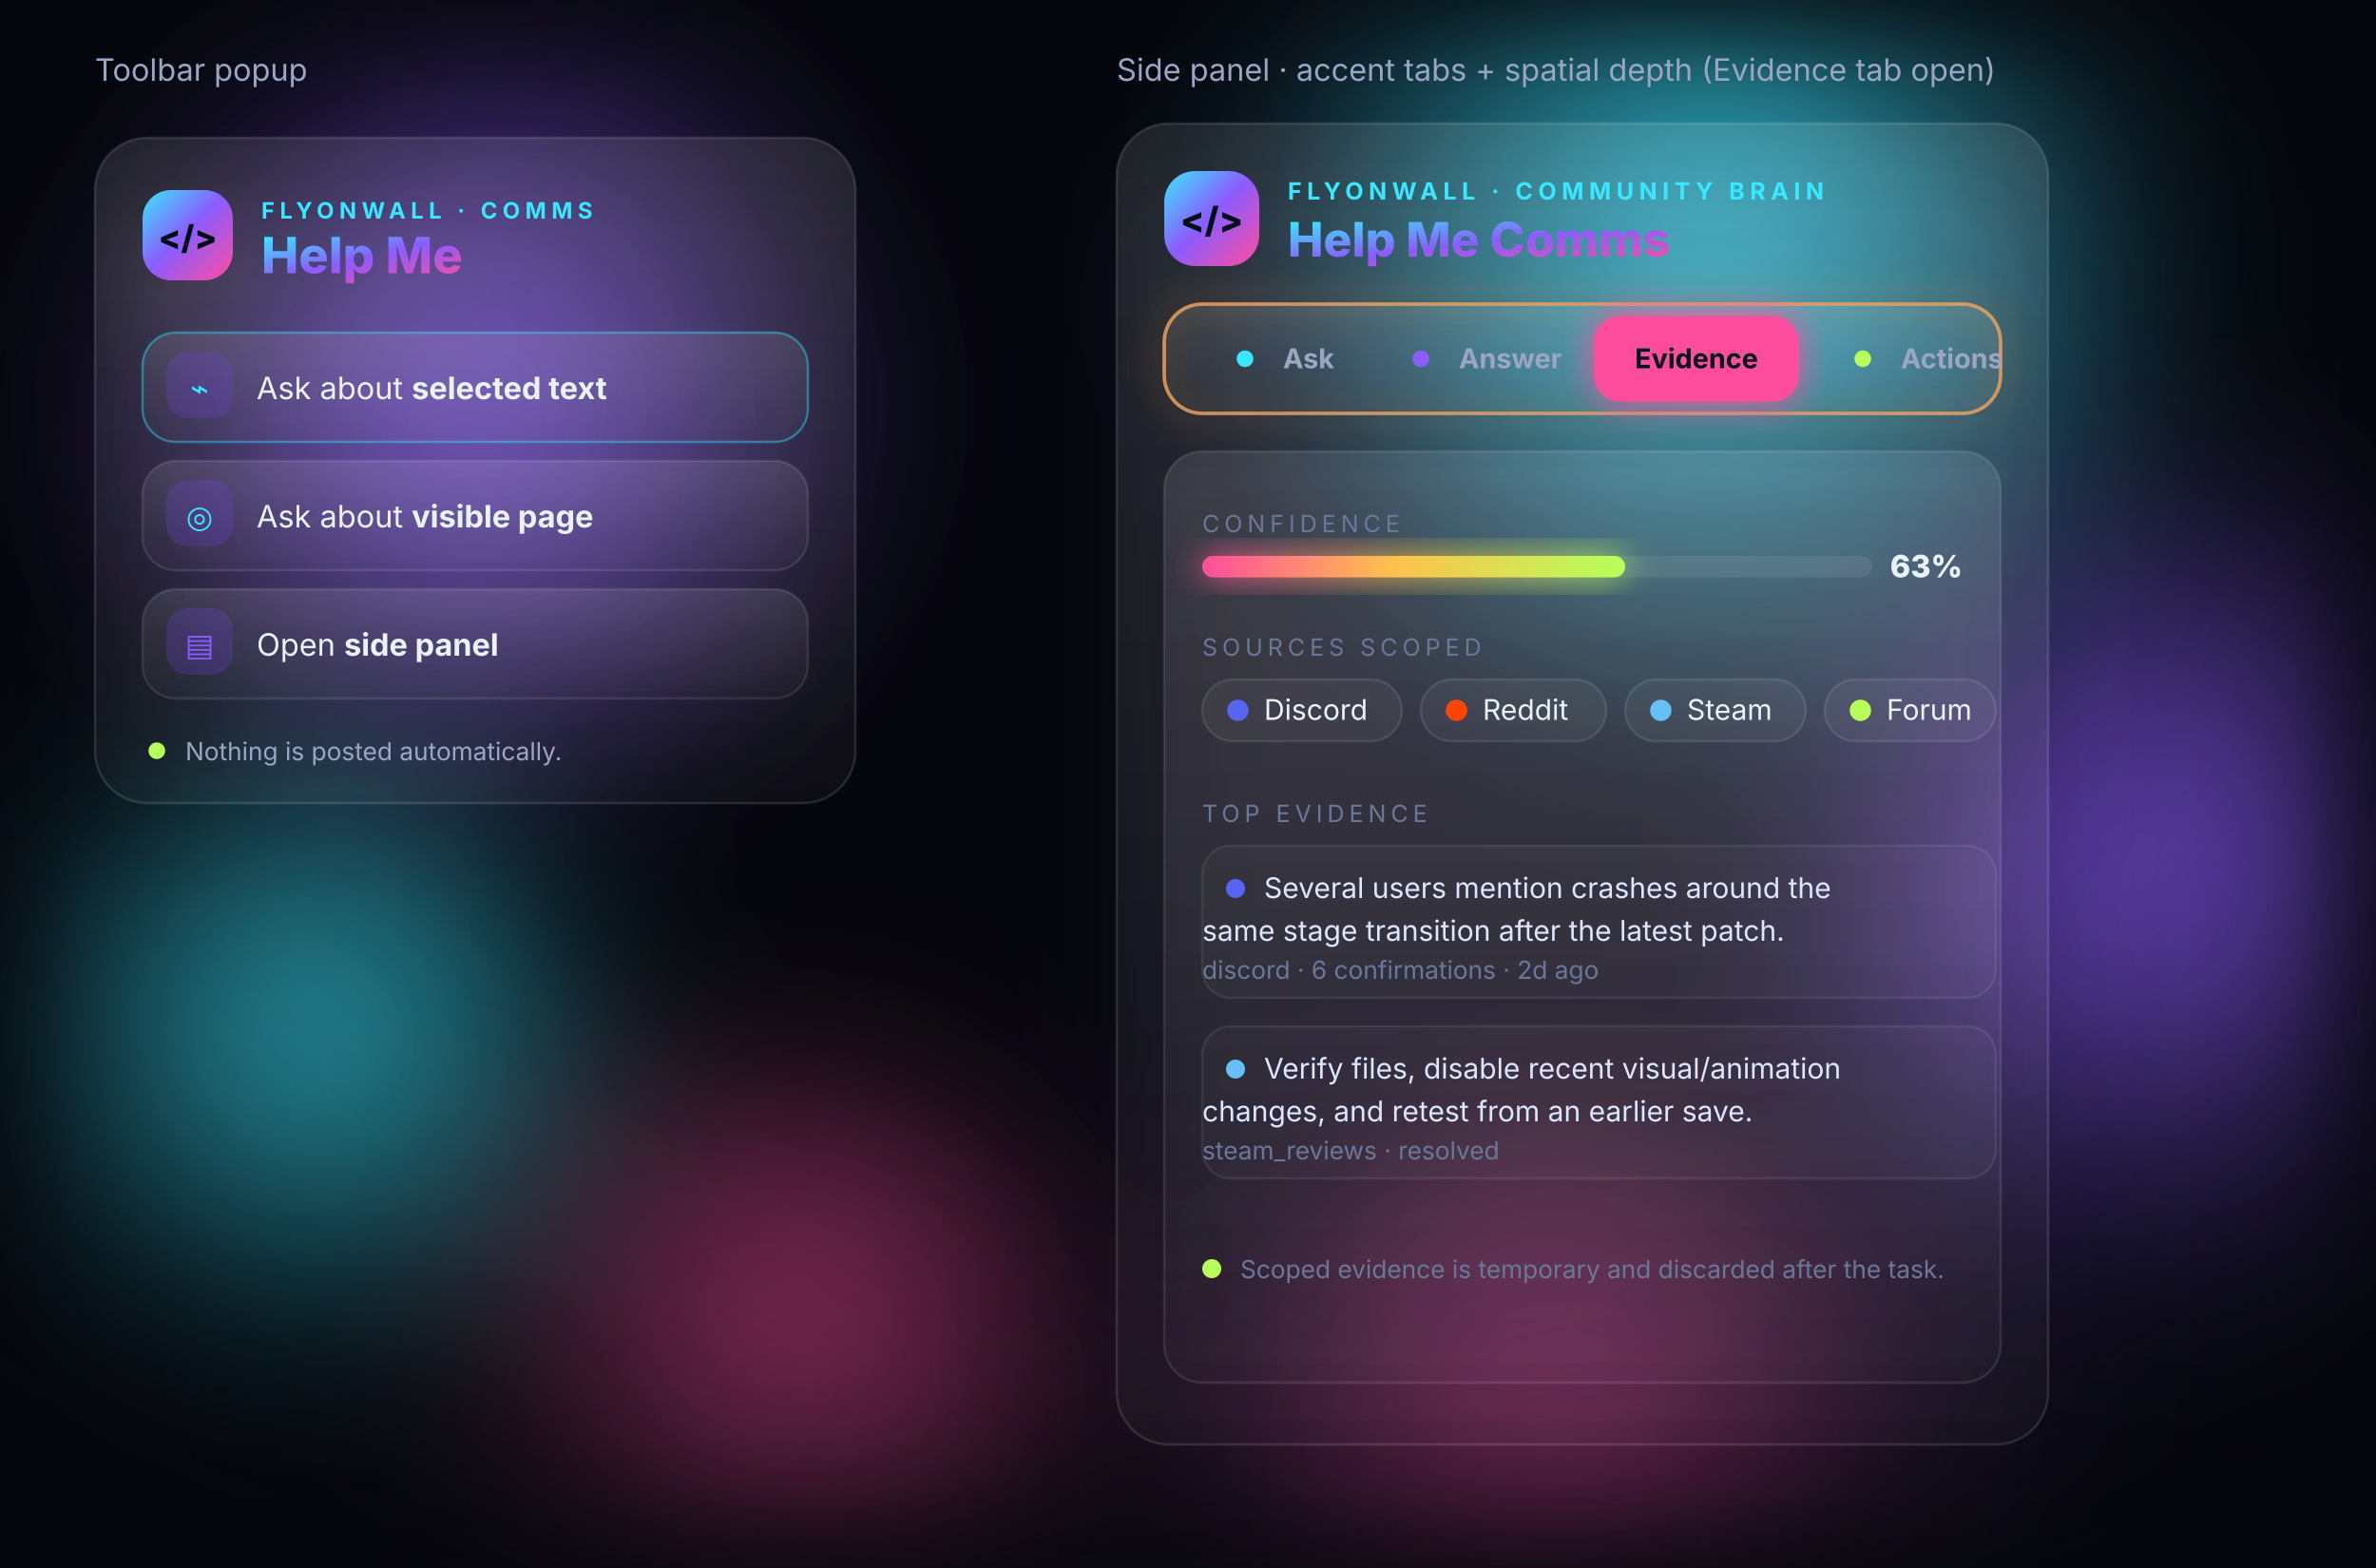
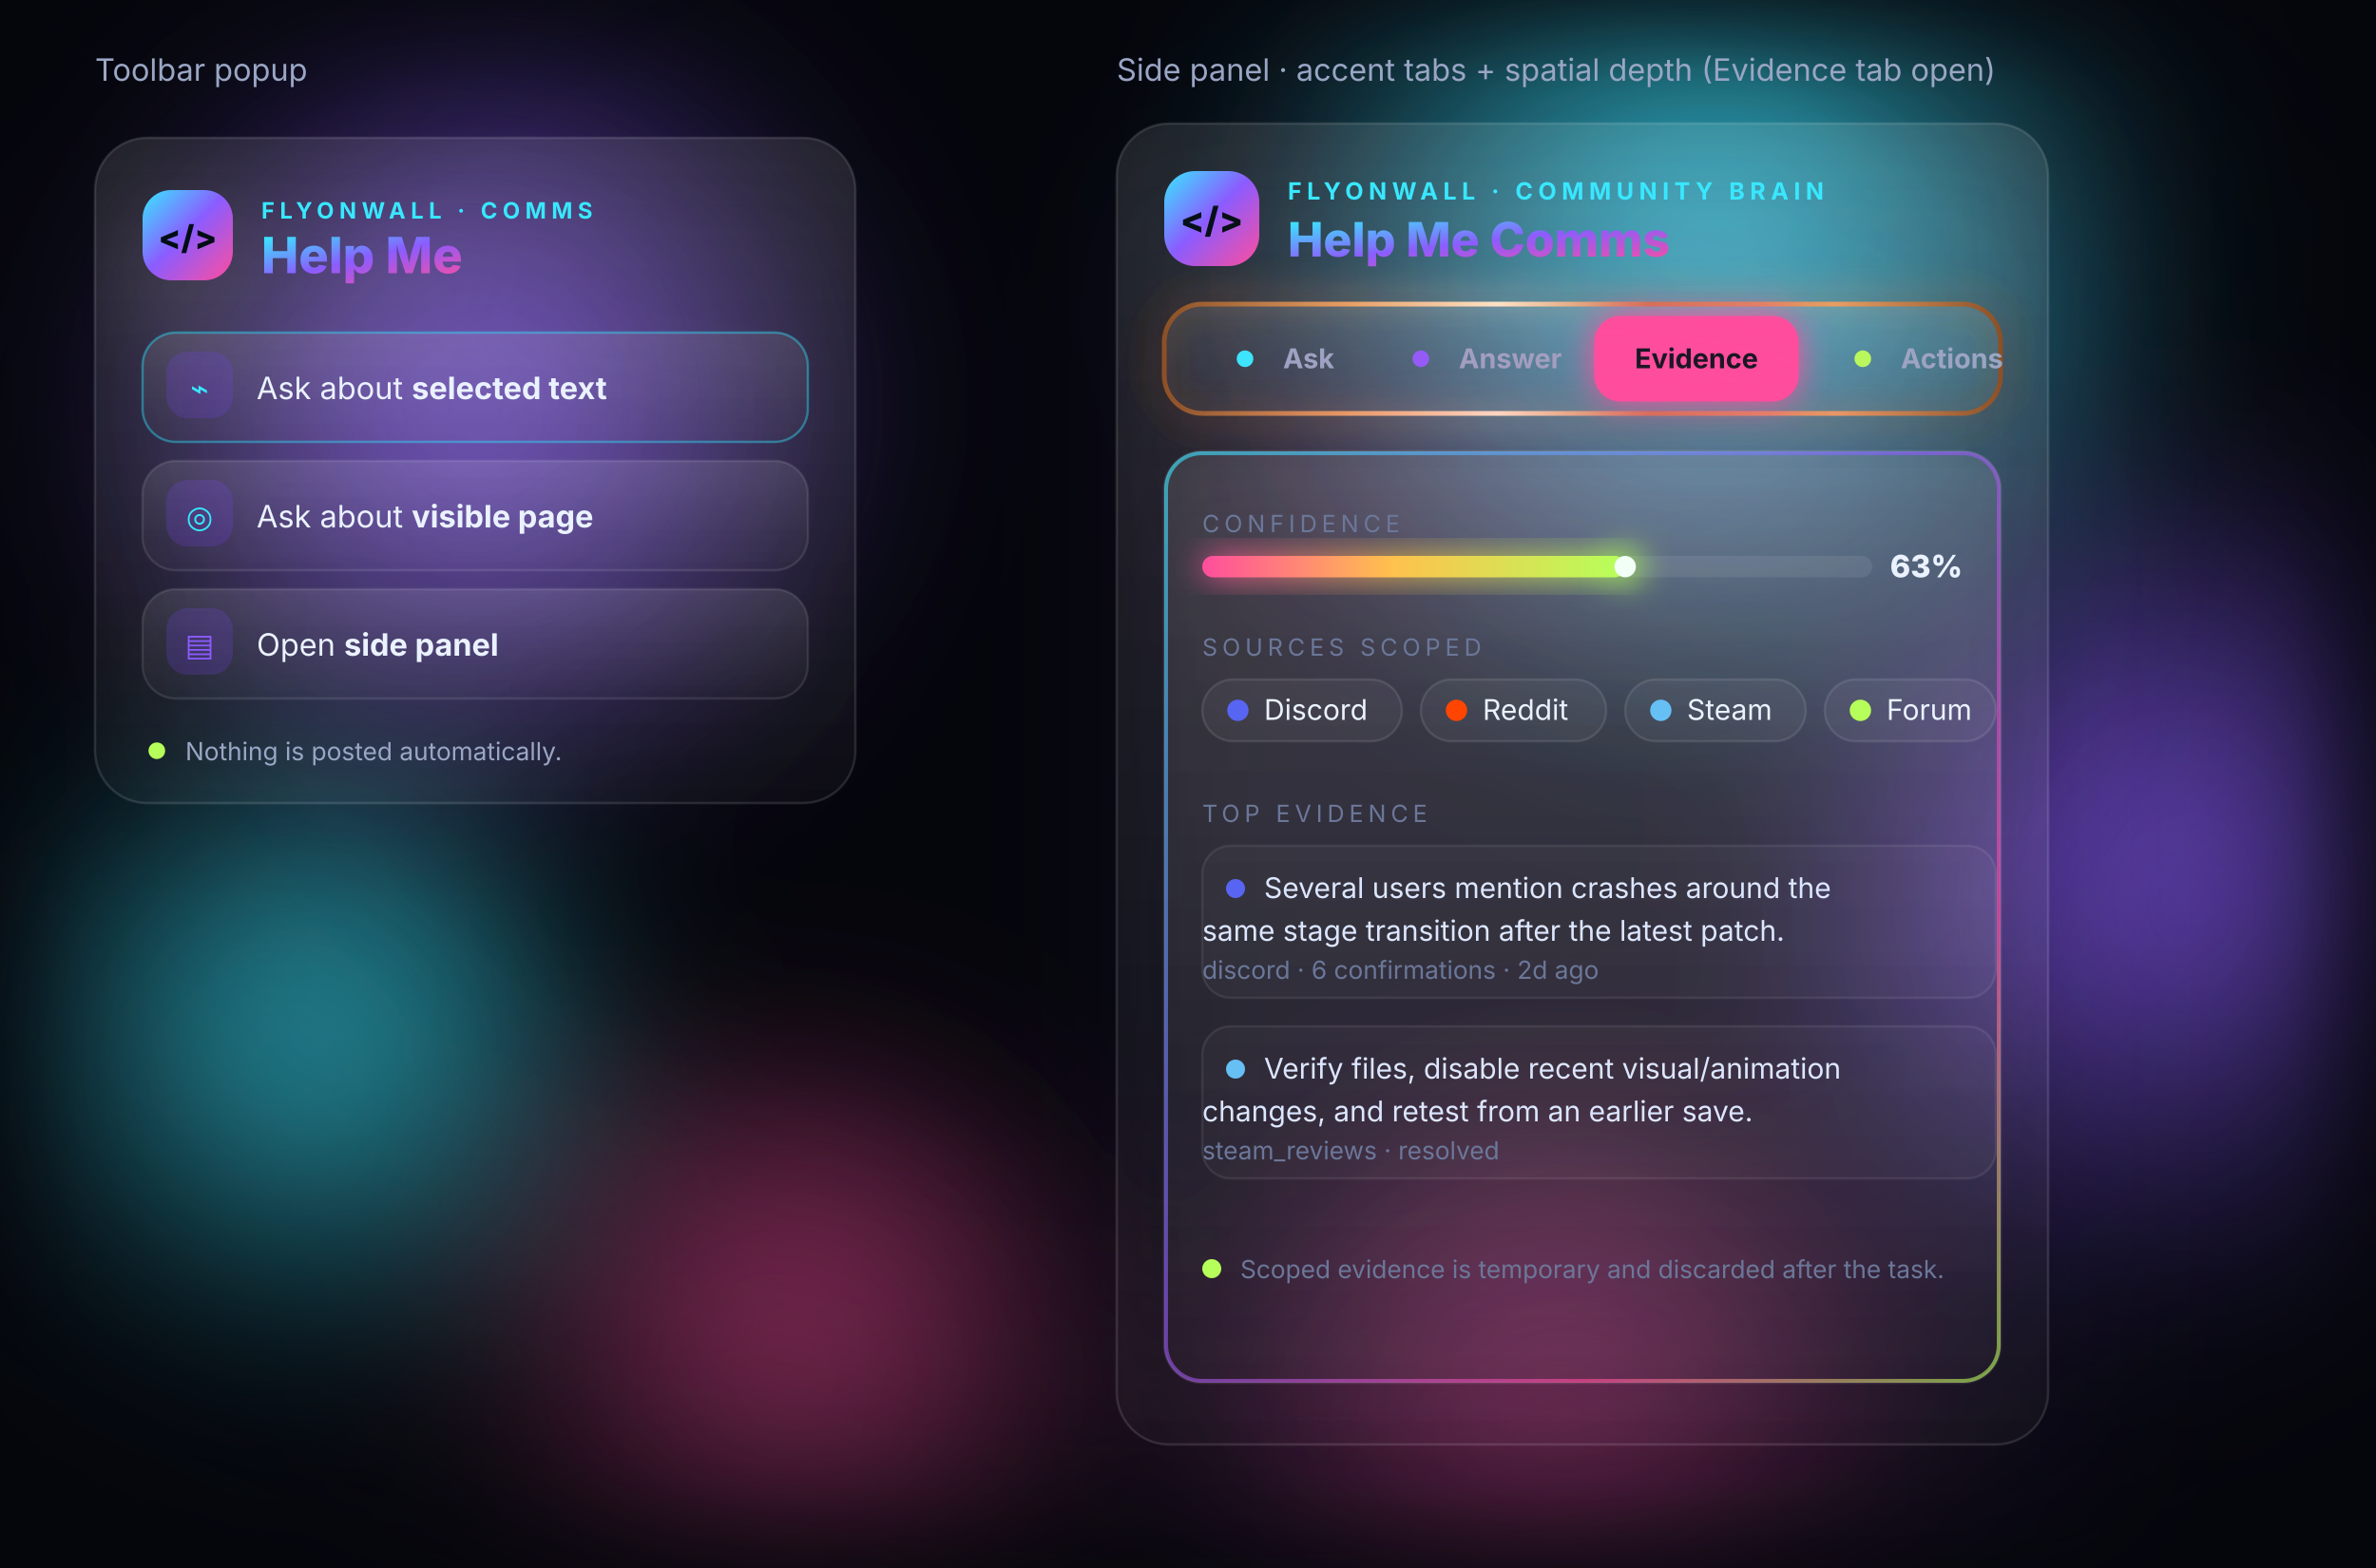
<svg xmlns="http://www.w3.org/2000/svg" width="1000" height="660" viewBox="0 0 1000 660" font-family="ui-sans-serif, -apple-system, 'Segoe UI', sans-serif">
  <defs>
    <radialGradient id="bc" cx="50%" cy="50%" r="50%">
      <stop offset="0%" stop-color="#38e8ff" stop-opacity="0.95" />
      <stop offset="100%" stop-color="#38e8ff" stop-opacity="0" />
    </radialGradient>
    <radialGradient id="bv" cx="50%" cy="50%" r="50%">
      <stop offset="0%" stop-color="#8b5cff" stop-opacity="0.95" />
      <stop offset="100%" stop-color="#8b5cff" stop-opacity="0" />
    </radialGradient>
    <radialGradient id="bm" cx="50%" cy="50%" r="50%">
      <stop offset="0%" stop-color="#ff4d9d" stop-opacity="0.9" />
      <stop offset="100%" stop-color="#ff4d9d" stop-opacity="0" />
    </radialGradient>
    <linearGradient id="g" x1="0" y1="0" x2="1" y2="1">
      <stop offset="0%" stop-color="#38e8ff" />
      <stop offset="48%" stop-color="#8b5cff" />
      <stop offset="100%" stop-color="#ff4d9d" />
    </linearGradient>
    <linearGradient id="mtr" x1="0" y1="0" x2="1" y2="0">
      <stop offset="0%" stop-color="#ff4d9d" />
      <stop offset="45%" stop-color="#ffc14d" />
      <stop offset="100%" stop-color="#b6ff5a" />
    </linearGradient>
    <linearGradient id="gl" x1="0" y1="0" x2="0" y2="1">
      <stop offset="0%" stop-color="#fff" stop-opacity="0.10" />
      <stop offset="100%" stop-color="#fff" stop-opacity="0.02" />
    </linearGradient>
    <radialGradient id="vig" cx="50%" cy="36%" r="75%">
      <stop offset="52%" stop-color="#05060c" stop-opacity="0" />
      <stop offset="100%" stop-color="#05060c" stop-opacity="0.85" />
    </radialGradient>
    <filter id="soft" x="-60%" y="-60%" width="220%" height="220%">
      <feGaussianBlur stdDeviation="36" />
    </filter>
    <filter id="glow" x="-80%" y="-80%" width="260%" height="260%">
      <feGaussianBlur stdDeviation="7" />
    </filter>
    <filter id="drop" x="-50%" y="-50%" width="200%" height="200%">
      <feDropShadow dx="0" dy="18" stdDeviation="20" flood-color="#000" flood-opacity="0.55" />
    </filter>
+     <linearGradient id="copper" x1="0" y1="0" x2="1" y2="0">
+       <stop offset="0%" stop-color="#8a4f25" />
+       <stop offset="22%" stop-color="#e6a062" />
+       <stop offset="40%" stop-color="#ffe9c8" />
+       <stop offset="58%" stop-color="#c77b3e" />
+       <stop offset="80%" stop-color="#e6a062" />
+       <stop offset="100%" stop-color="#8a4f25" />
+     </linearGradient>
+     <linearGradient id="neon" x1="0" y1="0" x2="1" y2="1">
+       <stop offset="0%" stop-color="#38e8ff" />
+       <stop offset="45%" stop-color="#8b5cff" />
+       <stop offset="75%" stop-color="#ff4d9d" />
+       <stop offset="100%" stop-color="#b6ff5a" />
+     </linearGradient>
  </defs>
  <rect width="1000" height="660" fill="#05060c" />
  <g filter="url(#soft)" opacity="0.9">
    <circle cx="200" cy="170" r="180" fill="url(#bv)" />
    <circle cx="120" cy="450" r="150" fill="url(#bc)" />
    <circle cx="330" cy="580" r="150" fill="url(#bm)" />
    <circle cx="720" cy="110" r="210" fill="url(#bc)" />
    <circle cx="930" cy="380" r="200" fill="url(#bv)" />
    <circle cx="660" cy="620" r="180" fill="url(#bm)" />
  </g>
  <rect width="1000" height="660" fill="url(#vig)" />
  <text x="40" y="34" fill="#9aa6c4" font-size="13">Toolbar popup</text>
  <text x="470" y="34" fill="#9aa6c4" font-size="13">Side panel · accent tabs + spatial depth (Evidence tab open)</text>
  <g transform="translate(40,58)" filter="url(#drop)">
    <rect width="320" height="280" rx="22" fill="url(#gl)" stroke="#fff" stroke-opacity="0.12" />
    <rect x="20" y="22" width="38" height="38" rx="12" fill="url(#g)" />
    <text x="39" y="47" text-anchor="middle" fill="#061018" font-size="14" font-weight="800">&lt;/&gt;</text>
    <text x="70" y="34" fill="#38e8ff" font-size="9.5" letter-spacing="2.2" font-weight="700">FLYONWALL · COMMS</text>
    <text x="70" y="57" font-size="21" font-weight="800" fill="url(#g)">Help Me</text>
    <g font-size="13" fill="#eaf2ff">
      <g transform="translate(20,82)">
        <rect width="280" height="46" rx="14" fill="url(#gl)" stroke="#38e8ff" stroke-opacity="0.4" />
        <rect x="10" y="8" width="28" height="28" rx="9" fill="#8b5cff" fill-opacity="0.18" />
        <text x="24" y="28" text-anchor="middle" fill="#38e8ff" font-size="13">⌁</text>
        <text x="48" y="28">Ask about <tspan font-weight="700">selected text</tspan>
        </text>
      </g>
      <g transform="translate(20,136)">
        <rect width="280" height="46" rx="14" fill="url(#gl)" stroke="#fff" stroke-opacity="0.10" />
        <rect x="10" y="8" width="28" height="28" rx="9" fill="#8b5cff" fill-opacity="0.18" />
        <text x="24" y="28" text-anchor="middle" fill="#38e8ff" font-size="13">◎</text>
        <text x="48" y="28">Ask about <tspan font-weight="700">visible page</tspan>
        </text>
      </g>
      <g transform="translate(20,190)">
        <rect width="280" height="46" rx="14" fill="url(#gl)" stroke="#fff" stroke-opacity="0.10" />
        <rect x="10" y="8" width="28" height="28" rx="9" fill="#8b5cff" fill-opacity="0.18" />
        <text x="24" y="28" text-anchor="middle" fill="#8b5cff" font-size="13">▤</text>
        <text x="48" y="28">Open <tspan font-weight="700">side panel</tspan>
        </text>
      </g>
    </g>
    <circle cx="26" cy="258" r="3.5" fill="#b6ff5a" />
    <text x="38" y="262" fill="#9aa6c4" font-size="10.5">Nothing is posted automatically.</text>
  </g>
  <g transform="translate(470,52)">
    <rect x="14" y="20" width="392" height="556" rx="24" fill="#8b5cff" opacity="0.06" filter="url(#soft)" />
    <g filter="url(#drop)">
      <rect width="392" height="556" rx="22" fill="url(#gl)" stroke="#fff" stroke-opacity="0.12" />
    </g>
    <rect x="20" y="20" width="40" height="40" rx="13" fill="url(#g)" />
    <text x="40" y="46" text-anchor="middle" fill="#061018" font-size="15" font-weight="800">&lt;/&gt;</text>
    <text x="72" y="32" fill="#38e8ff" font-size="10" letter-spacing="2.2" font-weight="700">FLYONWALL · COMMUNITY BRAIN</text>
    <text x="72" y="56" font-size="20" font-weight="800" fill="url(#g)">Help Me Comms</text>
    <g transform="translate(20,76)">
-       <rect x="-1.5" y="-1.5" width="355" height="49" rx="17.5" fill="none" stroke="#c77b3e" stroke-opacity="0.5" stroke-width="3" filter="url(#glow)" />
-       <rect width="352" height="46" rx="16" fill="url(#gl)" stroke="#e6a062" stroke-opacity="0.85" stroke-width="1.5" filter="url(#drop)" />
+       <rect x="-2" y="-2" width="356" height="50" rx="18" fill="none" stroke="url(#copper)" stroke-opacity="0.55" stroke-width="4" filter="url(#glow)" />
+       <rect width="352" height="46" rx="16" fill="url(#gl)" stroke="url(#copper)" stroke-width="2" filter="url(#drop)" />
      <rect x="181" y="5" width="86" height="36" rx="11" fill="#ff4d9d" filter="url(#glow)" />
      <rect x="181" y="5" width="86" height="36" rx="11" fill="#ff4d9d" />
      <g font-size="11.5" font-weight="700">
        <circle cx="34" cy="23" r="3.5" fill="#38e8ff" />
        <text x="50" y="27" fill="#9aa6c4">Ask</text>
        <circle cx="108" cy="23" r="3.5" fill="#8b5cff" />
        <text x="124" y="27" fill="#9aa6c4">Answer</text>
        <text x="224" y="27" fill="#06121a" text-anchor="middle">Evidence</text>
        <circle cx="294" cy="23" r="3.5" fill="#b6ff5a" />
        <text x="310" y="27" fill="#9aa6c4">Actions</text>
      </g>
    </g>
+     <ellipse cx="196" cy="150" rx="150" ry="60" fill="#ff4d9d" opacity="0.16" filter="url(#soft)" />
    <g transform="translate(20,138)" filter="url(#drop)">
      <rect width="352" height="392" rx="16" fill="url(#gl)" stroke="#fff" stroke-opacity="0.10" />
+       <rect x="0.8" y="0.8" width="350.4" height="390.4" rx="15" fill="none" stroke="url(#neon)" stroke-width="1.6" stroke-opacity="0.6" />
    </g>
    <g transform="translate(20,138)">
      <text x="16" y="34" fill="#6b7799" font-size="10" letter-spacing="2">CONFIDENCE</text>
      <rect x="16" y="44" width="282" height="9" rx="4.5" fill="#fff" fill-opacity="0.08" />
      <rect x="16" y="44" width="178" height="9" rx="4.5" fill="url(#mtr)" filter="url(#glow)" />
      <rect x="16" y="44" width="178" height="9" rx="4.5" fill="url(#mtr)" />
+       <circle cx="194" cy="48.5" r="7" fill="#b6ff5a" opacity="0.9" filter="url(#glow)" />
+       <circle cx="194" cy="48.5" r="4.5" fill="#f2fff6" />
      <text x="336" y="53" text-anchor="end" fill="#eaf2ff" font-size="13" font-weight="800">63%</text>
      <text x="16" y="86" fill="#6b7799" font-size="10" letter-spacing="2">SOURCES SCOPED</text>
      <g font-size="12" fill="#eaf2ff">
        <rect x="16" y="96" width="84" height="26" rx="13" fill="#fff" fill-opacity="0.05" stroke="#fff" stroke-opacity="0.10" />
        <circle cx="31" cy="109" r="4.5" fill="#5865f2" />
        <text x="42" y="113">Discord</text>
        <rect x="108" y="96" width="78" height="26" rx="13" fill="#fff" fill-opacity="0.05" stroke="#fff" stroke-opacity="0.10" />
        <circle cx="123" cy="109" r="4.5" fill="#ff4500" />
        <text x="134" y="113">Reddit</text>
        <rect x="194" y="96" width="76" height="26" rx="13" fill="#fff" fill-opacity="0.05" stroke="#fff" stroke-opacity="0.10" />
        <circle cx="209" cy="109" r="4.5" fill="#66c0f4" />
        <text x="220" y="113">Steam</text>
        <rect x="278" y="96" width="72" height="26" rx="13" fill="#fff" fill-opacity="0.05" stroke="#fff" stroke-opacity="0.10" />
        <circle cx="293" cy="109" r="4.5" fill="#b6ff5a" />
        <text x="304" y="113">Forum</text>
      </g>
      <text x="16" y="156" fill="#6b7799" font-size="10" letter-spacing="2">TOP EVIDENCE</text>
      <rect x="16" y="166" width="334" height="64" rx="12" fill="#fff" fill-opacity="0.03" stroke="#fff" stroke-opacity="0.08" />
      <circle cx="30" cy="184" r="4" fill="#5865f2" />
      <text x="42" y="188" fill="#dce6ff" font-size="12">Several users mention crashes around the</text>
      <text x="16" y="206" fill="#dce6ff" font-size="12">same stage transition after the latest patch.</text>
      <text x="16" y="222" fill="#6b7799" font-size="10.5">discord · 6 confirmations · 2d ago</text>
      <rect x="16" y="242" width="334" height="64" rx="12" fill="#fff" fill-opacity="0.03" stroke="#fff" stroke-opacity="0.08" />
      <circle cx="30" cy="260" r="4" fill="#66c0f4" />
      <text x="42" y="264" fill="#dce6ff" font-size="12">Verify files, disable recent visual/animation</text>
      <text x="16" y="282" fill="#dce6ff" font-size="12">changes, and retest from an earlier save.</text>
      <text x="16" y="298" fill="#6b7799" font-size="10.5">steam_reviews · resolved</text>
      <circle cx="20" cy="344" r="4" fill="#b6ff5a" />
      <text x="32" y="348" fill="#6b7799" font-size="10.5">Scoped evidence is temporary and discarded after the task.</text>
    </g>
  </g>
</svg>
